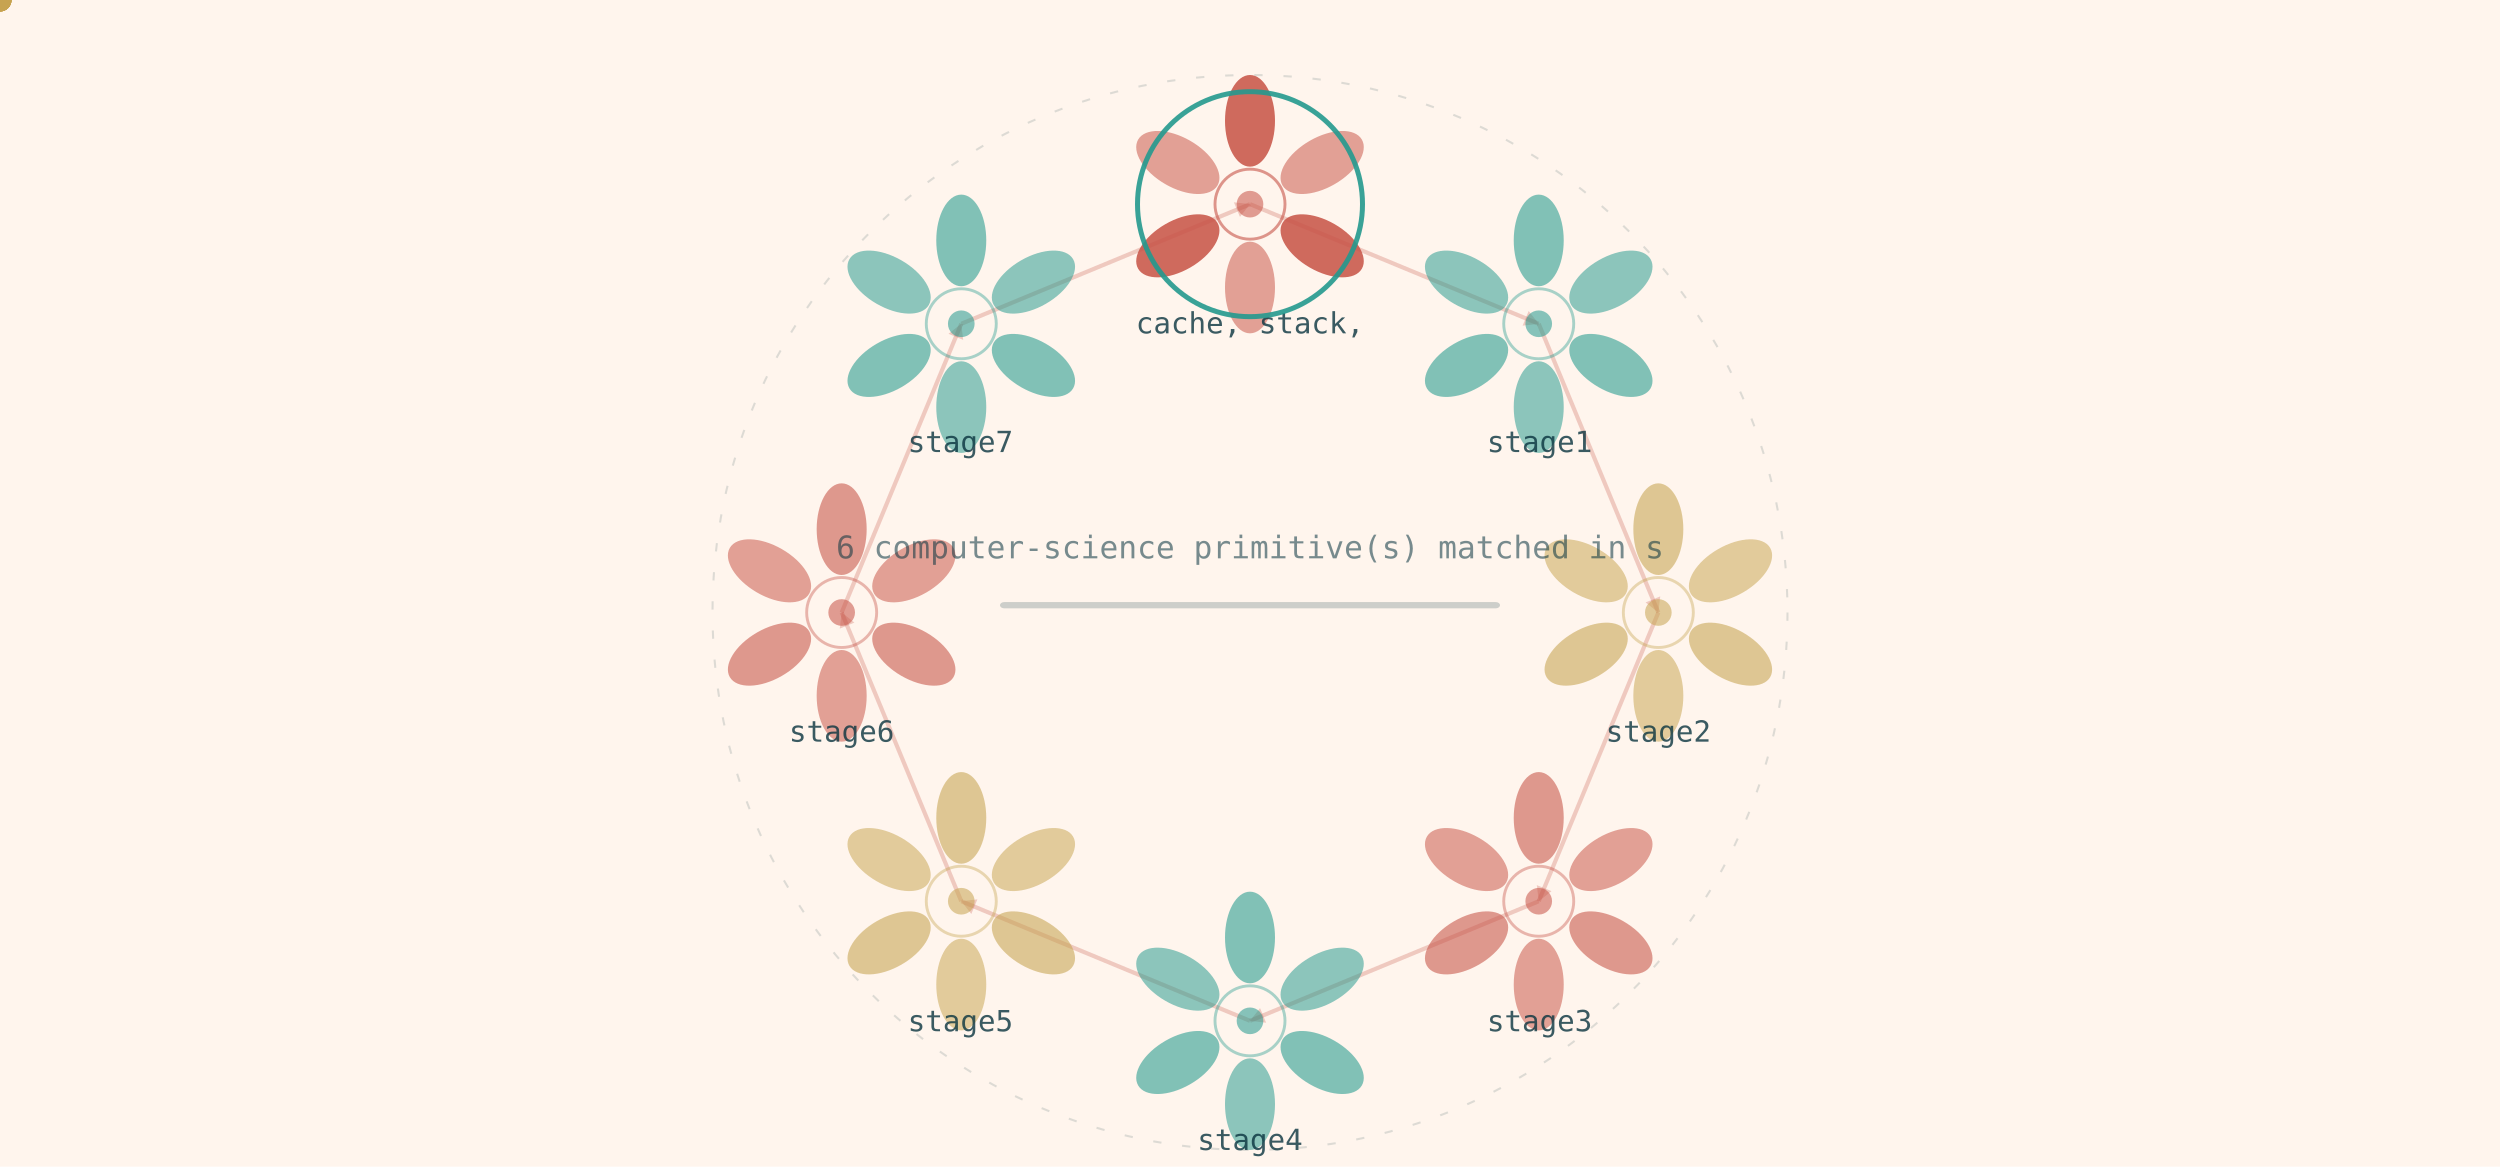
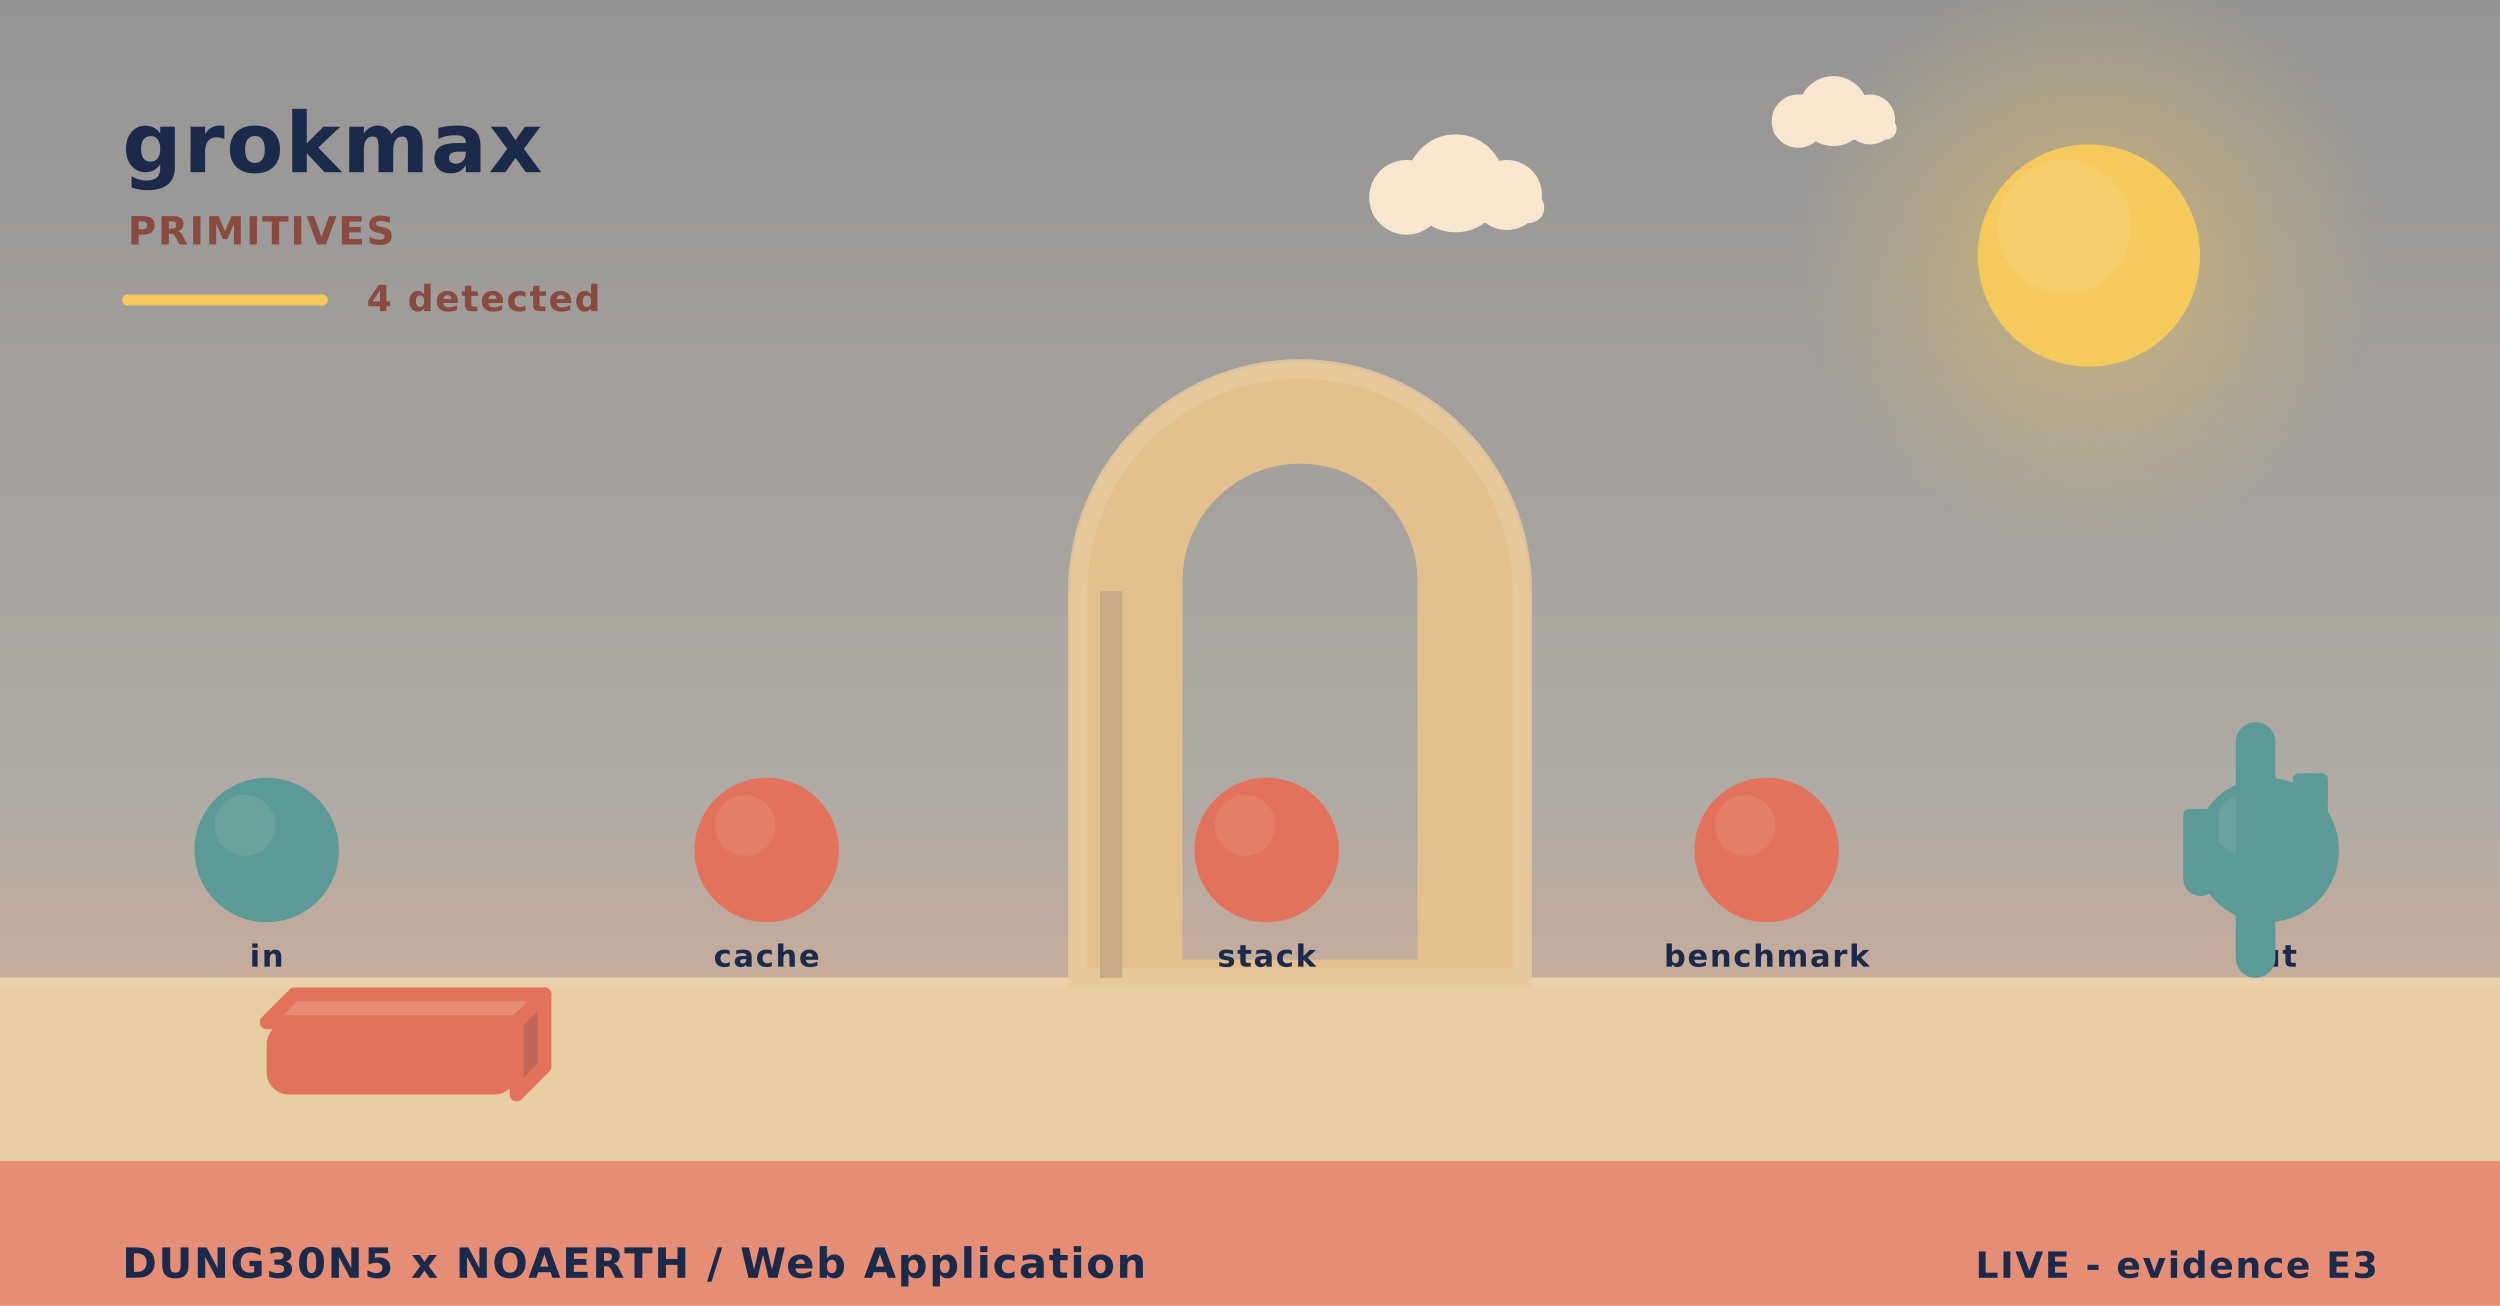
- <svg xmlns="http://www.w3.org/2000/svg" viewBox="0 0 1200 560" width="1200" height="560" role="img" aria-label="grokmax state machine">
-   <rect width="1200" height="560" fill="#fff5ed" />
-   <defs>
-     <linearGradient id="gs" x1="0" y1="0" x2="1" y2="1">
-       <stop offset="0%" stop-color="#c75346" />
-       <stop offset="100%" stop-color="#24998e" />
-     </linearGradient>
-   </defs>
-   <circle cx="600.00" cy="294.00" r="258.00" fill="none" stroke="rgba(9,52,63,0.140)" stroke-width="1.00" opacity="1.00" stroke-dasharray="4 10" />
-   <line x1="600.00" y1="98.00" x2="738.59" y2="155.41" stroke="rgba(199,83,70,0.500)" stroke-width="2.00" opacity="0.55" />
-   <polygon points="738.59,155.41 733.76,149.29 730.86,156.32" fill="rgba(199,83,70,0.500)" opacity="0.55" />
-   <g opacity="0.9">
-     <circle cx="0.00" cy="0.00" r="5.50" fill="#c7a350" opacity="1.00" />
-     <animateTransform attributeName="transform" type="translate" values="600.00,98.00 738.59,155.41" dur="5.2s" begin="0.0s" repeatCount="indefinite" />
-     <animateTransform attributeName="transform" type="translate" values="738.59,155.41 600.00,98.00" dur="5.2s" begin="2.6s" repeatCount="indefinite" />
+ <svg xmlns="http://www.w3.org/2000/svg" width="900" height="470" viewBox="0 0 900 470" role="img" aria-label="grokmax - how it behaves">
+   <linearGradient id="skys" x1="0" y1="0" x2="0" y2="1">
+     <stop offset="0" stop-color="#959494" />
+     <stop offset="0.62" stop-color="#b0aba4" />
+     <stop offset="1" stop-color="#f3ad8a" />
+   </linearGradient>
+   <rect width="900" height="470" fill="url(#skys)" />
+   <radialGradient id="suns">
+     <stop offset="0.35" stop-color="#f5c95c" stop-opacity="0.34" />
+     <stop offset="1" stop-color="#f5c95c" stop-opacity="0" />
+   </radialGradient>
+   <circle cx="752" cy="92" r="104" fill="url(#suns)" />
+   <circle cx="752" cy="92" r="40" fill="#f5c95c" />
+   <circle cx="743.2" cy="81.6" r="24" fill="#f5d27e" opacity="0.5" />
+   <g>
+     <circle cx="524" cy="66" r="17.64" fill="#f6e7ce" />
+     <circle cx="506.36" cy="71.04" r="13.44" fill="#f6e7ce" />
+     <circle cx="542.48" cy="70.2" r="12.6" fill="#f6e7ce" />
+     <rect x="493.76" y="69.36" width="62.16" height="10.92" rx="5.46" fill="#f6e7ce" />
+     <animateTransform attributeName="transform" type="translate" values="0 0;24 0;0 0" dur="36s" begin="0s" repeatCount="indefinite" />
  </g>
-   <line x1="738.59" y1="155.41" x2="796.00" y2="294.00" stroke="rgba(199,83,70,0.500)" stroke-width="2.00" opacity="0.55" />
-   <polygon points="796.00,294.00 796.91,286.26 789.89,289.17" fill="rgba(199,83,70,0.500)" opacity="0.55" />
-   <g opacity="0.9">
-     <circle cx="0.00" cy="0.00" r="5.50" fill="#c7a350" opacity="1.00" />
-     <animateTransform attributeName="transform" type="translate" values="738.59,155.41 796.00,294.00" dur="5.2s" begin="0.65s" repeatCount="indefinite" />
-     <animateTransform attributeName="transform" type="translate" values="796.00,294.00 738.59,155.41" dur="5.2s" begin="3.25s" repeatCount="indefinite" />
+   <g>
+     <circle cx="660" cy="40" r="12.6" fill="#f6e7ce" />
+     <circle cx="647.4" cy="43.6" r="9.6" fill="#f6e7ce" />
+     <circle cx="673.2" cy="43" r="9" fill="#f6e7ce" />
+     <rect x="638.4" y="42.4" width="44.4" height="7.8" rx="3.9" fill="#f6e7ce" />
+     <animateTransform attributeName="transform" type="translate" values="0 0;-18 0;0 0" dur="46s" begin="3s" repeatCount="indefinite" />
  </g>
-   <line x1="796.00" y1="294.00" x2="738.59" y2="432.59" stroke="rgba(199,83,70,0.500)" stroke-width="2.00" opacity="0.55" />
-   <polygon points="738.59,432.59 744.71,427.76 737.68,424.86" fill="rgba(199,83,70,0.500)" opacity="0.55" />
-   <g opacity="0.9">
-     <circle cx="0.00" cy="0.00" r="5.50" fill="#c7a350" opacity="1.00" />
-     <animateTransform attributeName="transform" type="translate" values="796.00,294.00 738.59,432.59" dur="5.2s" begin="1.3s" repeatCount="indefinite" />
-     <animateTransform attributeName="transform" type="translate" values="738.59,432.59 796.00,294.00" dur="5.2s" begin="3.9s" repeatCount="indefinite" />
+   <rect x="0" y="352" width="900" height="118" fill="#e9cda3" />
+   <rect x="0" y="352" width="900" height="3" fill="#ebd1a9" />
+   <text x="44" y="62" font-family="Verdana,DejaVu Sans,sans-serif" font-size="30" font-weight="700" letter-spacing="0.6" fill="#1b2a4a" text-anchor="start">grokmax</text>
+   <text x="46" y="88" font-family="Verdana,DejaVu Sans,sans-serif" font-size="14" font-weight="700" letter-spacing="0.6" fill="#894b3f" text-anchor="start">PRIMITIVES</text>
+   <rect x="44" y="106" width="74" height="4" rx="2" fill="#f5c95c" />
+   <text x="132" y="112" font-family="Verdana,DejaVu Sans,sans-serif" font-size="13" font-weight="700" letter-spacing="0.6" fill="#894b3f" text-anchor="start">4 detected</text>
+   <path d="M388,352 L388,212.8 A80,80 0 0 1 548,212.8 L548,352 Z M423.2,348 L423.2,209.22 A44.8,44.8 0 0 1 512.8,209.22 L512.8,348 Z" fill="#e3c08d" fill-rule="evenodd" stroke="#e3c08d" stroke-width="5" stroke-linejoin="round" />
+   <path d="M388,352 L388,212.8 A80,80 0 0 1 548,212.8 L548,352 Z" fill="none" stroke="#e8c99d" stroke-width="7" stroke-linecap="round" opacity="0.85" />
+   <rect x="396" y="212.8" width="8" height="139.2" fill="#c7ab84" />
+   <circle cx="96" cy="306" r="26" fill="#5b9a97" />
+   <circle cx="88.2" cy="297.16" r="10.92" fill="#7aa9a2" opacity="0.55" />
+   <text x="96" y="348" font-family="Verdana,DejaVu Sans,sans-serif" font-size="11" font-weight="700" letter-spacing="0.6" fill="#1b2a4a" text-anchor="middle">in</text>
+   <g>
+     <circle cx="276" cy="306" r="26" fill="#e2725b" />
+     <circle cx="268.2" cy="297.16" r="10.92" fill="#e68972" opacity="0.55" />
+     <animate attributeName="opacity" values="0.8;1;0.8" dur="4.6s" begin="0s" repeatCount="indefinite" />
  </g>
-   <line x1="738.59" y1="432.59" x2="600.00" y2="490.00" stroke="rgba(199,83,70,0.500)" stroke-width="2.00" opacity="0.55" />
-   <polygon points="600.00,490.00 607.74,490.91 604.83,483.89" fill="rgba(199,83,70,0.500)" opacity="0.55" />
-   <g opacity="0.9">
-     <circle cx="0.00" cy="0.00" r="5.50" fill="#c7a350" opacity="1.00" />
-     <animateTransform attributeName="transform" type="translate" values="738.59,432.59 600.00,490.00" dur="5.2s" begin="1.95s" repeatCount="indefinite" />
-     <animateTransform attributeName="transform" type="translate" values="600.00,490.00 738.59,432.59" dur="5.2s" begin="4.55s" repeatCount="indefinite" />
+   <text x="276" y="348" font-family="Verdana,DejaVu Sans,sans-serif" font-size="11" font-weight="700" letter-spacing="0.6" fill="#1b2a4a" text-anchor="middle">cache</text>
+   <g>
+     <circle cx="456" cy="306" r="26" fill="#e2725b" />
+     <circle cx="448.2" cy="297.16" r="10.92" fill="#e68972" opacity="0.55" />
+     <animate attributeName="opacity" values="0.8;1;0.8" dur="5.2s" begin="0s" repeatCount="indefinite" />
  </g>
-   <line x1="600.00" y1="490.00" x2="461.41" y2="432.59" stroke="rgba(199,83,70,0.500)" stroke-width="2.00" opacity="0.55" />
-   <polygon points="461.41,432.59 466.24,438.71 469.14,431.68" fill="rgba(199,83,70,0.500)" opacity="0.55" />
-   <g opacity="0.9">
-     <circle cx="0.00" cy="0.00" r="5.50" fill="#c7a350" opacity="1.00" />
-     <animateTransform attributeName="transform" type="translate" values="600.00,490.00 461.41,432.59" dur="5.2s" begin="2.6s" repeatCount="indefinite" />
-     <animateTransform attributeName="transform" type="translate" values="461.41,432.59 600.00,490.00" dur="5.2s" begin="5.2s" repeatCount="indefinite" />
+   <text x="456" y="348" font-family="Verdana,DejaVu Sans,sans-serif" font-size="11" font-weight="700" letter-spacing="0.6" fill="#1b2a4a" text-anchor="middle">stack</text>
+   <g>
+     <circle cx="636" cy="306" r="26" fill="#e2725b" />
+     <circle cx="628.2" cy="297.16" r="10.92" fill="#e68972" opacity="0.55" />
+     <animate attributeName="opacity" values="0.8;1;0.8" dur="5.8s" begin="0s" repeatCount="indefinite" />
  </g>
-   <line x1="461.41" y1="432.59" x2="404.00" y2="294.00" stroke="rgba(199,83,70,0.500)" stroke-width="2.00" opacity="0.55" />
-   <polygon points="404.00,294.00 403.09,301.74 410.11,298.83" fill="rgba(199,83,70,0.500)" opacity="0.55" />
-   <g opacity="0.9">
-     <circle cx="0.00" cy="0.00" r="5.50" fill="#c7a350" opacity="1.00" />
-     <animateTransform attributeName="transform" type="translate" values="461.41,432.59 404.00,294.00" dur="5.2s" begin="3.25s" repeatCount="indefinite" />
-     <animateTransform attributeName="transform" type="translate" values="404.00,294.00 461.41,432.59" dur="5.2s" begin="5.85s" repeatCount="indefinite" />
-   </g>
-   <line x1="404.00" y1="294.00" x2="461.41" y2="155.41" stroke="rgba(199,83,70,0.500)" stroke-width="2.00" opacity="0.55" />
-   <polygon points="461.41,155.41 455.29,160.24 462.32,163.14" fill="rgba(199,83,70,0.500)" opacity="0.55" />
-   <g opacity="0.9">
-     <circle cx="0.00" cy="0.00" r="5.50" fill="#c7a350" opacity="1.00" />
-     <animateTransform attributeName="transform" type="translate" values="404.00,294.00 461.41,155.41" dur="5.2s" begin="3.9s" repeatCount="indefinite" />
-     <animateTransform attributeName="transform" type="translate" values="461.41,155.41 404.00,294.00" dur="5.2s" begin="6.5s" repeatCount="indefinite" />
-   </g>
-   <line x1="461.41" y1="155.41" x2="600.00" y2="98.00" stroke="rgba(199,83,70,0.500)" stroke-width="2.00" opacity="0.55" />
-   <polygon points="600.00,98.00 592.26,97.09 595.17,104.11" fill="rgba(199,83,70,0.500)" opacity="0.55" />
-   <g opacity="0.9">
-     <circle cx="0.00" cy="0.00" r="5.50" fill="#c7a350" opacity="1.00" />
-     <animateTransform attributeName="transform" type="translate" values="461.41,155.41 600.00,98.00" dur="5.2s" begin="4.55s" repeatCount="indefinite" />
-     <animateTransform attributeName="transform" type="translate" values="600.00,98.00 461.41,155.41" dur="5.2s" begin="7.15s" repeatCount="indefinite" />
-   </g>
-   <ellipse cx="600.00" cy="58.00" rx="12.00" ry="22.00" fill="rgba(199,83,70,0.900)" opacity="0.95" transform="rotate(0.0 600.00 58.00)" />
-   <ellipse cx="634.64" cy="78.00" rx="12.00" ry="22.00" fill="rgba(199,83,70,0.550)" opacity="0.95" transform="rotate(60.0 634.64 78.00)" />
-   <ellipse cx="634.64" cy="118.00" rx="12.00" ry="22.00" fill="rgba(199,83,70,0.900)" opacity="0.95" transform="rotate(120.0 634.64 118.00)" />
-   <ellipse cx="600.00" cy="138.00" rx="12.00" ry="22.00" fill="rgba(199,83,70,0.550)" opacity="0.95" transform="rotate(180.0 600.00 138.00)" />
-   <ellipse cx="565.36" cy="118.00" rx="12.00" ry="22.00" fill="rgba(199,83,70,0.900)" opacity="0.95" transform="rotate(240.0 565.36 118.00)" />
-   <ellipse cx="565.36" cy="78.00" rx="12.00" ry="22.00" fill="rgba(199,83,70,0.550)" opacity="0.95" transform="rotate(300.0 565.36 78.00)" />
-   <circle cx="600.00" cy="98.00" r="16.80" fill="none" stroke="rgba(199,83,70,0.900)" stroke-width="1.40" opacity="0.66" />
-   <circle cx="600.00" cy="98.00" r="6.40" fill="rgba(199,83,70,0.550)" opacity="1.00" />
-   <text x="600" y="160" font-family="ui-monospace,Menlo,monospace" font-size="14" fill="rgba(9,52,63,0.800)" text-anchor="middle">cache, stack, </text>
-   <g>
-     <circle cx="600.00" cy="98.00" r="54.00" fill="none" stroke="#24998e" stroke-width="2.40" opacity="0.90" />
-     <animate attributeName="opacity" values="0.25;1.0;0.25" dur="10.4s" begin="0.0s" repeatCount="indefinite" />
-   </g>
-   <ellipse cx="738.59" cy="115.41" rx="12.00" ry="22.00" fill="rgba(36,153,142,0.600)" opacity="0.95" transform="rotate(0.0 738.59 115.41)" />
-   <ellipse cx="773.23" cy="135.41" rx="12.00" ry="22.00" fill="rgba(36,153,142,0.550)" opacity="0.95" transform="rotate(60.0 773.23 135.41)" />
-   <ellipse cx="773.23" cy="175.41" rx="12.00" ry="22.00" fill="rgba(36,153,142,0.600)" opacity="0.95" transform="rotate(120.0 773.23 175.41)" />
-   <ellipse cx="738.59" cy="195.41" rx="12.00" ry="22.00" fill="rgba(36,153,142,0.550)" opacity="0.95" transform="rotate(180.0 738.59 195.41)" />
-   <ellipse cx="703.95" cy="175.41" rx="12.00" ry="22.00" fill="rgba(36,153,142,0.600)" opacity="0.95" transform="rotate(240.0 703.95 175.41)" />
-   <ellipse cx="703.95" cy="135.41" rx="12.00" ry="22.00" fill="rgba(36,153,142,0.550)" opacity="0.95" transform="rotate(300.0 703.95 135.41)" />
-   <circle cx="738.59" cy="155.41" r="16.80" fill="none" stroke="rgba(36,153,142,0.600)" stroke-width="1.40" opacity="0.66" />
-   <circle cx="738.59" cy="155.41" r="6.40" fill="rgba(36,153,142,0.550)" opacity="1.00" />
-   <text x="739" y="217" font-family="ui-monospace,Menlo,monospace" font-size="14" fill="rgba(9,52,63,0.800)" text-anchor="middle">stage1</text>
-   <ellipse cx="796.00" cy="254.00" rx="12.00" ry="22.00" fill="rgba(199,163,80,0.600)" opacity="0.95" transform="rotate(0.0 796.00 254.00)" />
-   <ellipse cx="830.64" cy="274.00" rx="12.00" ry="22.00" fill="rgba(199,163,80,0.550)" opacity="0.95" transform="rotate(60.0 830.64 274.00)" />
-   <ellipse cx="830.64" cy="314.00" rx="12.00" ry="22.00" fill="rgba(199,163,80,0.600)" opacity="0.95" transform="rotate(120.0 830.64 314.00)" />
-   <ellipse cx="796.00" cy="334.00" rx="12.00" ry="22.00" fill="rgba(199,163,80,0.550)" opacity="0.95" transform="rotate(180.0 796.00 334.00)" />
-   <ellipse cx="761.36" cy="314.00" rx="12.00" ry="22.00" fill="rgba(199,163,80,0.600)" opacity="0.95" transform="rotate(240.0 761.36 314.00)" />
-   <ellipse cx="761.36" cy="274.00" rx="12.00" ry="22.00" fill="rgba(199,163,80,0.550)" opacity="0.95" transform="rotate(300.0 761.36 274.00)" />
-   <circle cx="796.00" cy="294.00" r="16.80" fill="none" stroke="rgba(199,163,80,0.600)" stroke-width="1.40" opacity="0.66" />
-   <circle cx="796.00" cy="294.00" r="6.40" fill="rgba(199,163,80,0.550)" opacity="1.00" />
-   <text x="796" y="356" font-family="ui-monospace,Menlo,monospace" font-size="14" fill="rgba(9,52,63,0.800)" text-anchor="middle">stage2</text>
-   <ellipse cx="738.59" cy="392.59" rx="12.00" ry="22.00" fill="rgba(199,83,70,0.600)" opacity="0.95" transform="rotate(0.0 738.59 392.59)" />
-   <ellipse cx="773.23" cy="412.59" rx="12.00" ry="22.00" fill="rgba(199,83,70,0.550)" opacity="0.95" transform="rotate(60.0 773.23 412.59)" />
-   <ellipse cx="773.23" cy="452.59" rx="12.00" ry="22.00" fill="rgba(199,83,70,0.600)" opacity="0.95" transform="rotate(120.0 773.23 452.59)" />
-   <ellipse cx="738.59" cy="472.59" rx="12.00" ry="22.00" fill="rgba(199,83,70,0.550)" opacity="0.95" transform="rotate(180.0 738.59 472.59)" />
-   <ellipse cx="703.95" cy="452.59" rx="12.00" ry="22.00" fill="rgba(199,83,70,0.600)" opacity="0.95" transform="rotate(240.0 703.95 452.59)" />
-   <ellipse cx="703.95" cy="412.59" rx="12.00" ry="22.00" fill="rgba(199,83,70,0.550)" opacity="0.95" transform="rotate(300.0 703.95 412.59)" />
-   <circle cx="738.59" cy="432.59" r="16.80" fill="none" stroke="rgba(199,83,70,0.600)" stroke-width="1.40" opacity="0.66" />
-   <circle cx="738.59" cy="432.59" r="6.40" fill="rgba(199,83,70,0.550)" opacity="1.00" />
-   <text x="739" y="495" font-family="ui-monospace,Menlo,monospace" font-size="14" fill="rgba(9,52,63,0.800)" text-anchor="middle">stage3</text>
-   <ellipse cx="600.00" cy="450.00" rx="12.00" ry="22.00" fill="rgba(36,153,142,0.600)" opacity="0.95" transform="rotate(0.0 600.00 450.00)" />
-   <ellipse cx="634.64" cy="470.00" rx="12.00" ry="22.00" fill="rgba(36,153,142,0.550)" opacity="0.95" transform="rotate(60.0 634.64 470.00)" />
-   <ellipse cx="634.64" cy="510.00" rx="12.00" ry="22.00" fill="rgba(36,153,142,0.600)" opacity="0.95" transform="rotate(120.0 634.64 510.00)" />
-   <ellipse cx="600.00" cy="530.00" rx="12.00" ry="22.00" fill="rgba(36,153,142,0.550)" opacity="0.95" transform="rotate(180.0 600.00 530.00)" />
-   <ellipse cx="565.36" cy="510.00" rx="12.00" ry="22.00" fill="rgba(36,153,142,0.600)" opacity="0.95" transform="rotate(240.0 565.36 510.00)" />
-   <ellipse cx="565.36" cy="470.00" rx="12.00" ry="22.00" fill="rgba(36,153,142,0.550)" opacity="0.95" transform="rotate(300.0 565.36 470.00)" />
-   <circle cx="600.00" cy="490.00" r="16.80" fill="none" stroke="rgba(36,153,142,0.600)" stroke-width="1.40" opacity="0.66" />
-   <circle cx="600.00" cy="490.00" r="6.40" fill="rgba(36,153,142,0.550)" opacity="1.00" />
-   <text x="600" y="552" font-family="ui-monospace,Menlo,monospace" font-size="14" fill="rgba(9,52,63,0.800)" text-anchor="middle">stage4</text>
-   <ellipse cx="461.41" cy="392.59" rx="12.00" ry="22.00" fill="rgba(199,163,80,0.600)" opacity="0.95" transform="rotate(0.0 461.41 392.59)" />
-   <ellipse cx="496.05" cy="412.59" rx="12.00" ry="22.00" fill="rgba(199,163,80,0.550)" opacity="0.95" transform="rotate(60.0 496.05 412.59)" />
-   <ellipse cx="496.05" cy="452.59" rx="12.00" ry="22.00" fill="rgba(199,163,80,0.600)" opacity="0.95" transform="rotate(120.0 496.05 452.59)" />
-   <ellipse cx="461.41" cy="472.59" rx="12.00" ry="22.00" fill="rgba(199,163,80,0.550)" opacity="0.95" transform="rotate(180.0 461.41 472.59)" />
-   <ellipse cx="426.77" cy="452.59" rx="12.00" ry="22.00" fill="rgba(199,163,80,0.600)" opacity="0.95" transform="rotate(240.0 426.77 452.59)" />
-   <ellipse cx="426.77" cy="412.59" rx="12.00" ry="22.00" fill="rgba(199,163,80,0.550)" opacity="0.95" transform="rotate(300.0 426.77 412.59)" />
-   <circle cx="461.41" cy="432.59" r="16.80" fill="none" stroke="rgba(199,163,80,0.600)" stroke-width="1.40" opacity="0.66" />
-   <circle cx="461.41" cy="432.59" r="6.40" fill="rgba(199,163,80,0.550)" opacity="1.00" />
-   <text x="461" y="495" font-family="ui-monospace,Menlo,monospace" font-size="14" fill="rgba(9,52,63,0.800)" text-anchor="middle">stage5</text>
-   <ellipse cx="404.00" cy="254.00" rx="12.00" ry="22.00" fill="rgba(199,83,70,0.600)" opacity="0.95" transform="rotate(0.0 404.00 254.00)" />
-   <ellipse cx="438.64" cy="274.00" rx="12.00" ry="22.00" fill="rgba(199,83,70,0.550)" opacity="0.95" transform="rotate(60.0 438.64 274.00)" />
-   <ellipse cx="438.64" cy="314.00" rx="12.00" ry="22.00" fill="rgba(199,83,70,0.600)" opacity="0.95" transform="rotate(120.0 438.64 314.00)" />
-   <ellipse cx="404.00" cy="334.00" rx="12.00" ry="22.00" fill="rgba(199,83,70,0.550)" opacity="0.95" transform="rotate(180.0 404.00 334.00)" />
-   <ellipse cx="369.36" cy="314.00" rx="12.00" ry="22.00" fill="rgba(199,83,70,0.600)" opacity="0.95" transform="rotate(240.0 369.36 314.00)" />
-   <ellipse cx="369.36" cy="274.00" rx="12.00" ry="22.00" fill="rgba(199,83,70,0.550)" opacity="0.95" transform="rotate(300.0 369.36 274.00)" />
-   <circle cx="404.00" cy="294.00" r="16.80" fill="none" stroke="rgba(199,83,70,0.600)" stroke-width="1.40" opacity="0.66" />
-   <circle cx="404.00" cy="294.00" r="6.40" fill="rgba(199,83,70,0.550)" opacity="1.00" />
-   <text x="404" y="356" font-family="ui-monospace,Menlo,monospace" font-size="14" fill="rgba(9,52,63,0.800)" text-anchor="middle">stage6</text>
-   <ellipse cx="461.41" cy="115.41" rx="12.00" ry="22.00" fill="rgba(36,153,142,0.600)" opacity="0.95" transform="rotate(0.0 461.41 115.41)" />
-   <ellipse cx="496.05" cy="135.41" rx="12.00" ry="22.00" fill="rgba(36,153,142,0.550)" opacity="0.95" transform="rotate(60.0 496.05 135.41)" />
-   <ellipse cx="496.05" cy="175.41" rx="12.00" ry="22.00" fill="rgba(36,153,142,0.600)" opacity="0.95" transform="rotate(120.0 496.05 175.41)" />
-   <ellipse cx="461.41" cy="195.41" rx="12.00" ry="22.00" fill="rgba(36,153,142,0.550)" opacity="0.95" transform="rotate(180.0 461.41 195.41)" />
-   <ellipse cx="426.77" cy="175.41" rx="12.00" ry="22.00" fill="rgba(36,153,142,0.600)" opacity="0.95" transform="rotate(240.0 426.77 175.41)" />
-   <ellipse cx="426.77" cy="135.41" rx="12.00" ry="22.00" fill="rgba(36,153,142,0.550)" opacity="0.95" transform="rotate(300.0 426.77 135.41)" />
-   <circle cx="461.41" cy="155.41" r="16.80" fill="none" stroke="rgba(36,153,142,0.600)" stroke-width="1.40" opacity="0.66" />
-   <circle cx="461.41" cy="155.41" r="6.40" fill="rgba(36,153,142,0.550)" opacity="1.00" />
-   <text x="461" y="217" font-family="ui-monospace,Menlo,monospace" font-size="14" fill="rgba(9,52,63,0.800)" text-anchor="middle">stage7</text>
-   <rect x="480.00" y="289.00" width="240.00" height="3.00" rx="2.00" fill="rgba(9,52,63,0.200)" opacity="1.00" />
-   <text x="600" y="268" font-family="ui-monospace,Menlo,monospace" font-size="15" fill="rgba(9,52,63,0.550)" text-anchor="middle">6 computer-science primitive(s) matched in s</text>
+   <text x="636" y="348" font-family="Verdana,DejaVu Sans,sans-serif" font-size="11" font-weight="700" letter-spacing="0.6" fill="#1b2a4a" text-anchor="middle">benchmark</text>
+   <circle cx="816" cy="306" r="26" fill="#5b9a97" />
+   <circle cx="808.2" cy="297.16" r="10.92" fill="#7aa9a2" opacity="0.55" />
+   <text x="816" y="348" font-family="Verdana,DejaVu Sans,sans-serif" font-size="11" font-weight="700" letter-spacing="0.6" fill="#1b2a4a" text-anchor="middle">out</text>
+   <path d="M96,368 L186,368 L196,358 L106,358 Z" fill="#e68c74" stroke="#e2725b" stroke-width="5" stroke-linejoin="round" />
+   <path d="M186,368 L196,358 L196,384 L186,394 Z" fill="#c06658" stroke="#e2725b" stroke-width="5" stroke-linejoin="round" />
+   <rect x="96" y="368" width="90" height="26" rx="8" fill="#e2725b" />
+   <rect x="804.86" y="260" width="14.28" height="92" rx="7.14" fill="#5b9a97" />
+   <rect x="785.96" y="291.28" width="12.6" height="31.28" rx="6.3" fill="#5b9a97" />
+   <rect x="785.96" y="291.28" width="12.6" height="9.2" rx="2.1" fill="#5b9a97" />
+   <rect x="825.44" y="278.4" width="12.6" height="31.28" rx="6.3" fill="#5b9a97" />
+   <rect x="825.44" y="278.4" width="12.6" height="9.2" rx="2.1" fill="#5b9a97" />
+   <rect x="0" y="418" width="900" height="52" rx="0" fill="#e68972" opacity="0.94" />
+   <text x="44" y="460" font-family="Verdana,DejaVu Sans,sans-serif" font-size="15" font-weight="700" letter-spacing="0.6" fill="#1b2a4a" text-anchor="start">DUNG30N5 x NOAERTH  /  Web Application</text>
+   <text x="856" y="460" font-family="Verdana,DejaVu Sans,sans-serif" font-size="13" font-weight="700" letter-spacing="0.6" fill="#1b2a4a" text-anchor="end">LIVE  -  evidence E3</text>
</svg>
